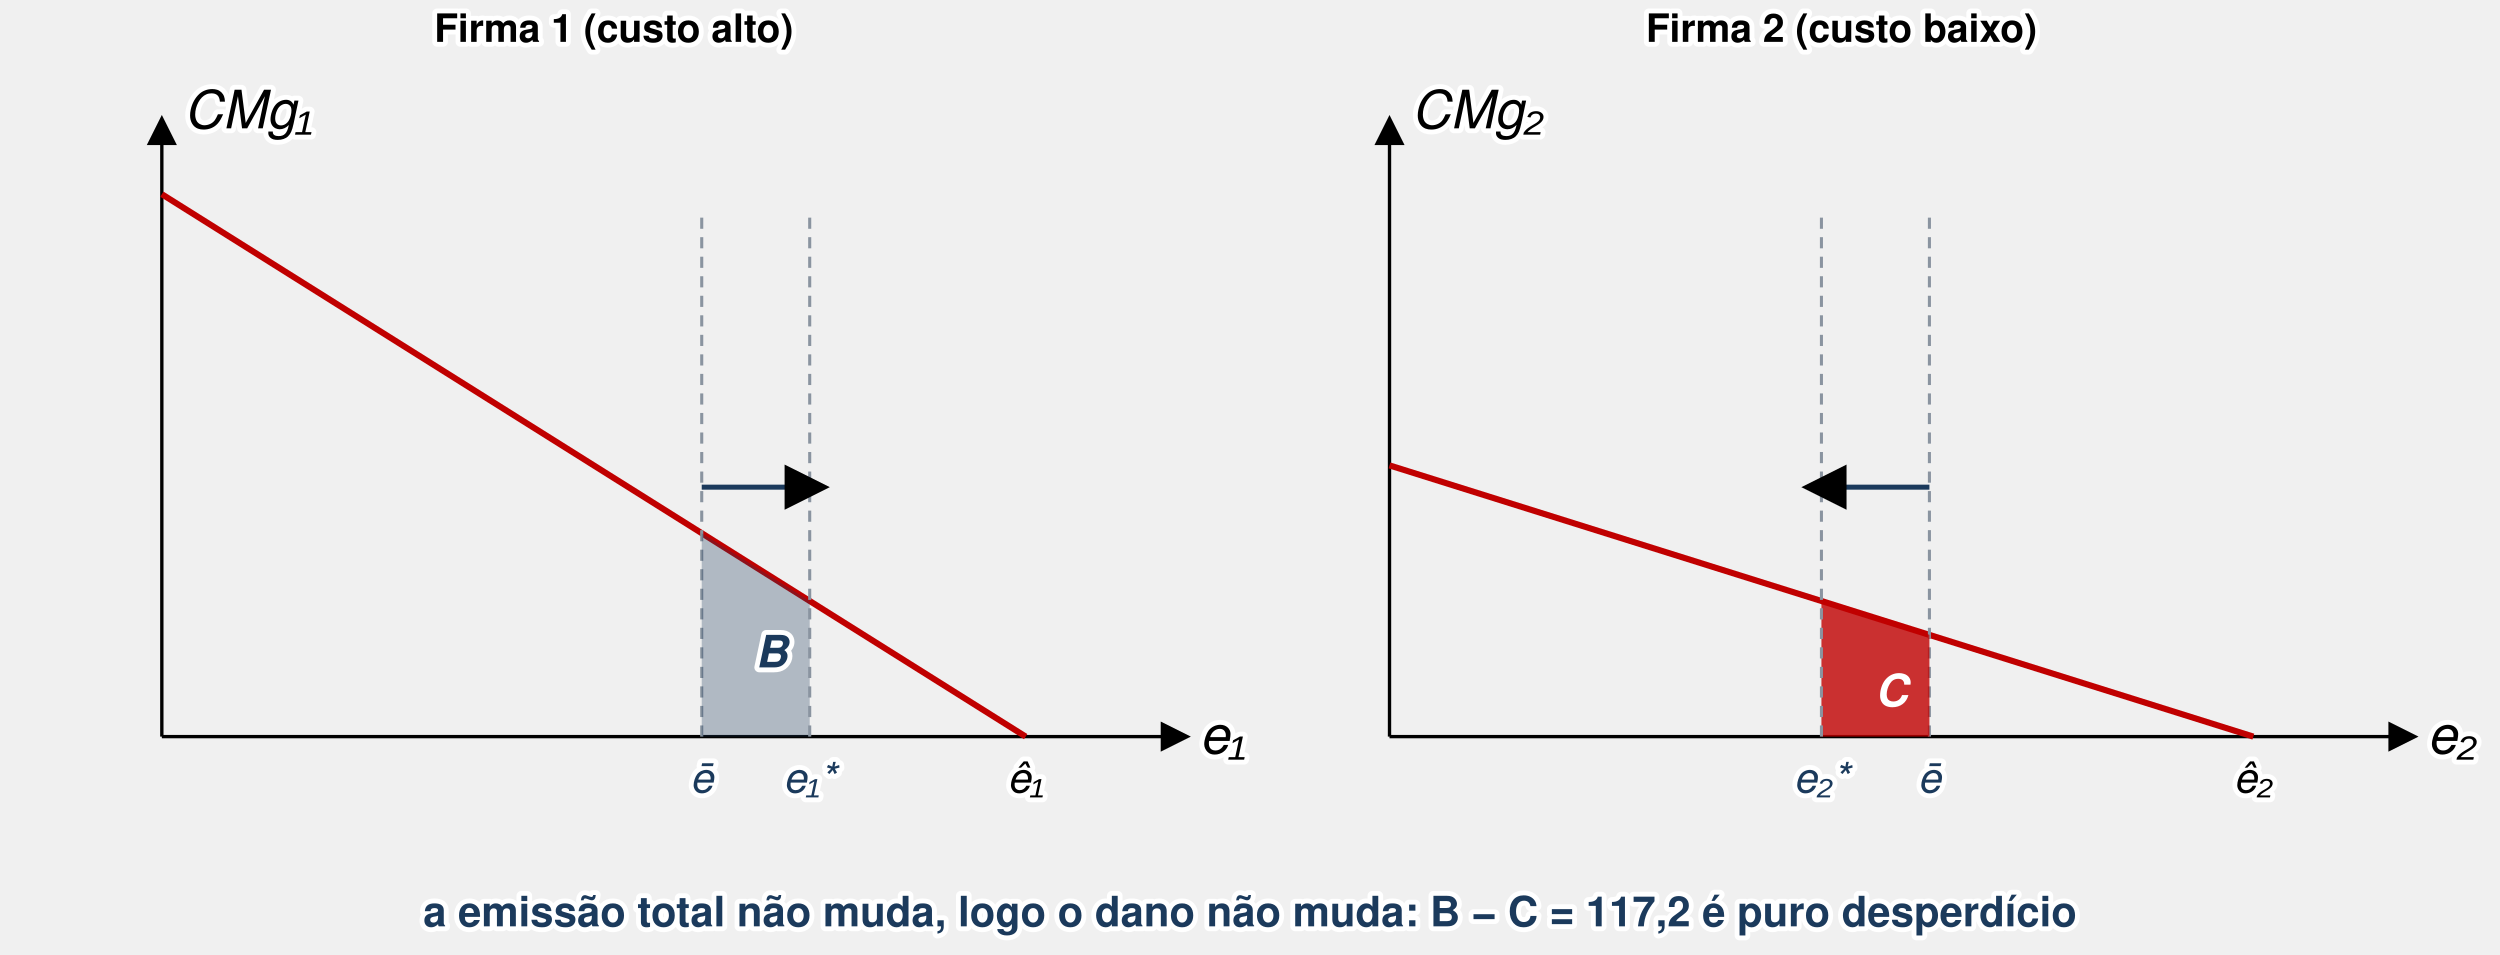
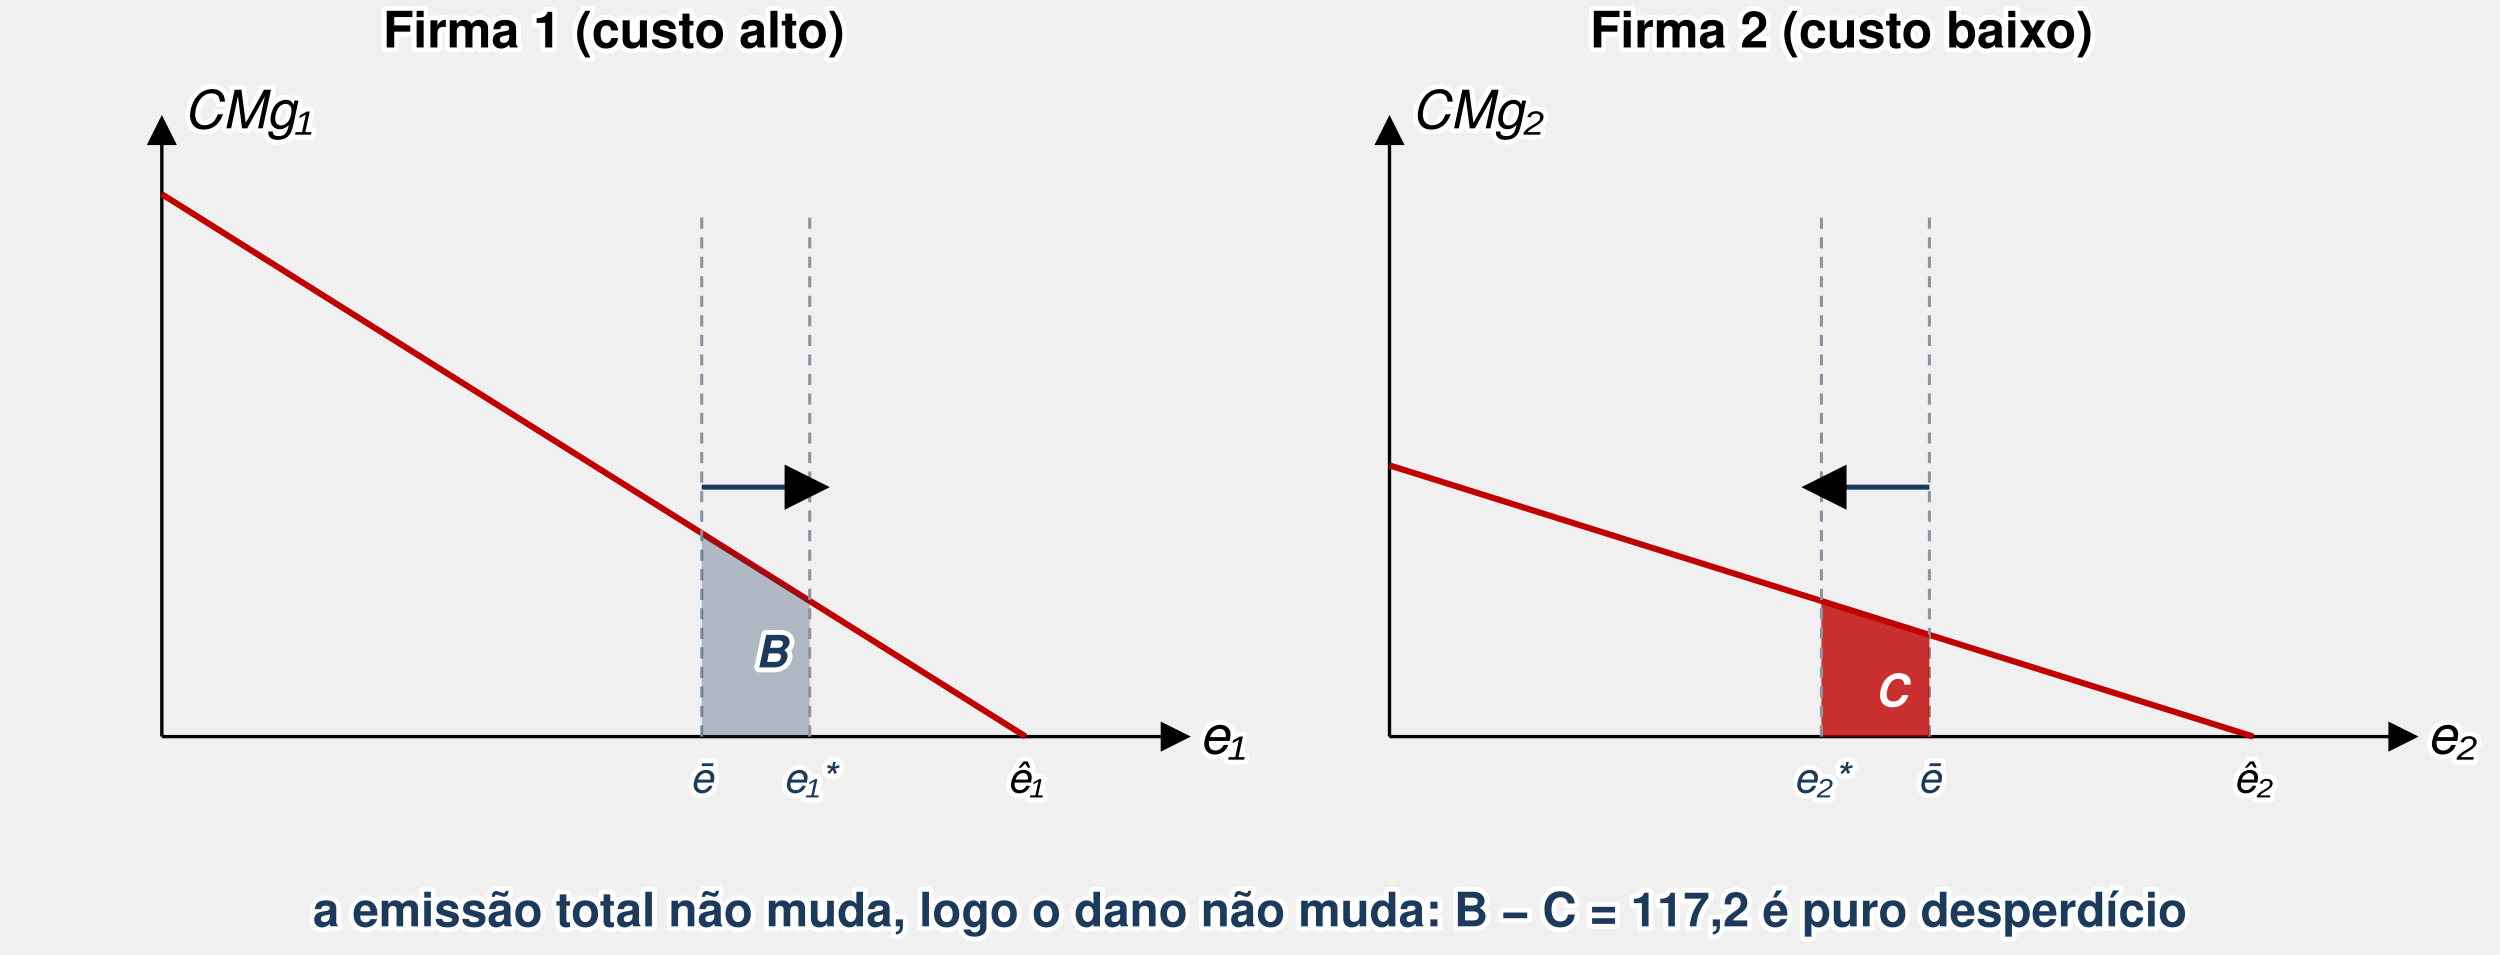
<svg xmlns="http://www.w3.org/2000/svg" width="896" height="342" viewBox="0 0 896 342" role="img" font-family="Source Sans Pro, Helvetica, Arial, sans-serif">
  <defs>
    <marker id="seta" markerWidth="9" markerHeight="9" refX="5" refY="4.5" orient="auto">
      <path d="M0,0 L9,4.5 L0,9 Z" fill="#000000" />
    </marker>
    <marker id="seta-apagada" markerWidth="9" markerHeight="9" refX="5" refY="4.5" orient="auto">
      <path d="M0,0 L9,4.5 L0,9 Z" fill="#c8d0d8" />
    </marker>
+     <marker id="seta-dano" markerWidth="9" markerHeight="9" refX="5" refY="4.5" orient="auto">
+       <path d="M0,0 L9,4.5 L0,9 Z" fill="#0070C0" />
+     </marker>
  </defs>
-   <text x="220.0" y="15.0" font-size="14" fill="#000000" text-anchor="middle" font-weight="600" stroke="#ffffff" stroke-width="3.5" stroke-linejoin="round" paint-order="stroke">Firma 1 (custo alto)</text>
-   <text x="660.0" y="15.0" font-size="14" fill="#000000" text-anchor="middle" font-weight="600" stroke="#ffffff" stroke-width="3.5" stroke-linejoin="round" paint-order="stroke">Firma 2 (custo baixo)</text>
+   <text x="220.0" y="17.0" font-size="18" fill="#000000" text-anchor="middle" font-weight="600" stroke="#ffffff" stroke-width="3.5" stroke-linejoin="round" paint-order="stroke">Firma 1 (custo alto)</text>
+   <text x="660.0" y="17.0" font-size="18" fill="#000000" text-anchor="middle" font-weight="600" stroke="#ffffff" stroke-width="3.5" stroke-linejoin="round" paint-order="stroke">Firma 2 (custo baixo)</text>
  <line x1="58.0" y1="264.0" x2="58.0" y2="46.0" stroke="#000000" stroke-width="1.2" marker-end="url(#seta)" />
  <line x1="58.0" y1="264.0" x2="422.0" y2="264.0" stroke="#000000" stroke-width="1.2" marker-end="url(#seta)" />
  <text x="430.0" y="270.0" font-size="19" fill="#000000" text-anchor="start" font-style="italic" stroke="#ffffff" stroke-width="3.5" stroke-linejoin="round" paint-order="stroke">e₁</text>
  <text x="66.0" y="46.0" font-size="19" fill="#000000" text-anchor="start" font-style="italic" stroke="#ffffff" stroke-width="3.5" stroke-linejoin="round" paint-order="stroke">CMg₁</text>
  <line x1="498.0" y1="264.0" x2="498.0" y2="46.0" stroke="#000000" stroke-width="1.2" marker-end="url(#seta)" />
  <line x1="498.0" y1="264.0" x2="862.0" y2="264.0" stroke="#000000" stroke-width="1.2" marker-end="url(#seta)" />
  <text x="870.0" y="270.0" font-size="19" fill="#000000" text-anchor="start" font-style="italic" stroke="#ffffff" stroke-width="3.5" stroke-linejoin="round" paint-order="stroke">e₂</text>
  <text x="506.0" y="46.0" font-size="19" fill="#000000" text-anchor="start" font-style="italic" stroke="#ffffff" stroke-width="3.5" stroke-linejoin="round" paint-order="stroke">CMg₂</text>
  <line x1="58.0" y1="69.6" x2="367.6" y2="264.0" stroke="#C00000" stroke-width="2.2" />
  <line x1="498.0" y1="166.8" x2="807.6" y2="264.0" stroke="#C00000" stroke-width="2.2" />
  <text x="367.6" y="284.0" font-size="15" fill="#000000" text-anchor="middle" font-style="italic" stroke="#ffffff" stroke-width="3.5" stroke-linejoin="round" paint-order="stroke">ê₁</text>
  <text x="807.6" y="284.0" font-size="15" fill="#000000" text-anchor="middle" font-style="italic" stroke="#ffffff" stroke-width="3.5" stroke-linejoin="round" paint-order="stroke">ê₂</text>
  <line x1="251.5" y1="264.0" x2="251.5" y2="77.3" stroke="#8a94a0" stroke-width="1.1" stroke-dasharray="4 3" />
  <text x="251.5" y="284.0" font-size="15" fill="#1b3a5c" text-anchor="middle" font-style="italic" stroke="#ffffff" stroke-width="3.5" stroke-linejoin="round" paint-order="stroke">ē</text>
  <line x1="691.5" y1="264.0" x2="691.5" y2="77.3" stroke="#8a94a0" stroke-width="1.1" stroke-dasharray="4 3" />
  <text x="691.5" y="284.0" font-size="15" fill="#1b3a5c" text-anchor="middle" font-style="italic" stroke="#ffffff" stroke-width="3.5" stroke-linejoin="round" paint-order="stroke">ē</text>
  <path d="M 251.5 264.0 L 290.2 264.0 L 290.2 215.4 L 251.5 191.1 Z" fill="#1b3a5c" fill-opacity="0.3" stroke="none" />
  <path d="M 652.8 264.0 L 691.5 264.0 L 691.5 227.5 L 652.8 215.4 Z" fill="#C00000" fill-opacity="0.8" stroke="none" />
  <text x="270.8" y="239.2" font-size="16" fill="#1b3a5c" text-anchor="start" font-style="italic" font-weight="600" stroke="#ffffff" stroke-width="3.5" stroke-linejoin="round" paint-order="stroke">B</text>
  <text x="672.1" y="253.1" font-size="16" fill="#ffffff" text-anchor="start" font-style="italic" font-weight="600">C</text>
  <line x1="290.2" y1="264.0" x2="290.2" y2="77.3" stroke="#8a94a0" stroke-width="1.1" stroke-dasharray="4 3" />
  <line x1="652.8" y1="264.0" x2="652.8" y2="77.3" stroke="#8a94a0" stroke-width="1.1" stroke-dasharray="4 3" />
  <text x="290.2" y="284.0" font-size="15" fill="#1b3a5c" text-anchor="middle" font-style="italic" stroke="#ffffff" stroke-width="3.5" stroke-linejoin="round" paint-order="stroke">e₁*</text>
  <text x="652.8" y="284.0" font-size="15" fill="#1b3a5c" text-anchor="middle" font-style="italic" stroke="#ffffff" stroke-width="3.5" stroke-linejoin="round" paint-order="stroke">e₂*</text>
  <line x1="251.5" y1="174.6" x2="290.2" y2="174.6" stroke="#1b3a5c" stroke-width="1.8" marker-end="url(#seta)" />
  <line x1="691.5" y1="174.6" x2="652.8" y2="174.6" stroke="#1b3a5c" stroke-width="1.8" marker-end="url(#seta)" />
-   <text x="448.0" y="332.0" font-size="15" fill="#1b3a5c" text-anchor="middle" font-weight="600" stroke="#ffffff" stroke-width="3.5" stroke-linejoin="round" paint-order="stroke">a emissão total não muda, logo o dano não muda: B − C = 117,2 é puro desperdício</text>
+   <text x="448.0" y="332.0" font-size="17" fill="#1b3a5c" text-anchor="middle" font-weight="600" stroke="#ffffff" stroke-width="3.5" stroke-linejoin="round" paint-order="stroke">a emissão total não muda, logo o dano não muda: B − C = 117,2 é puro desperdício</text>
</svg>
